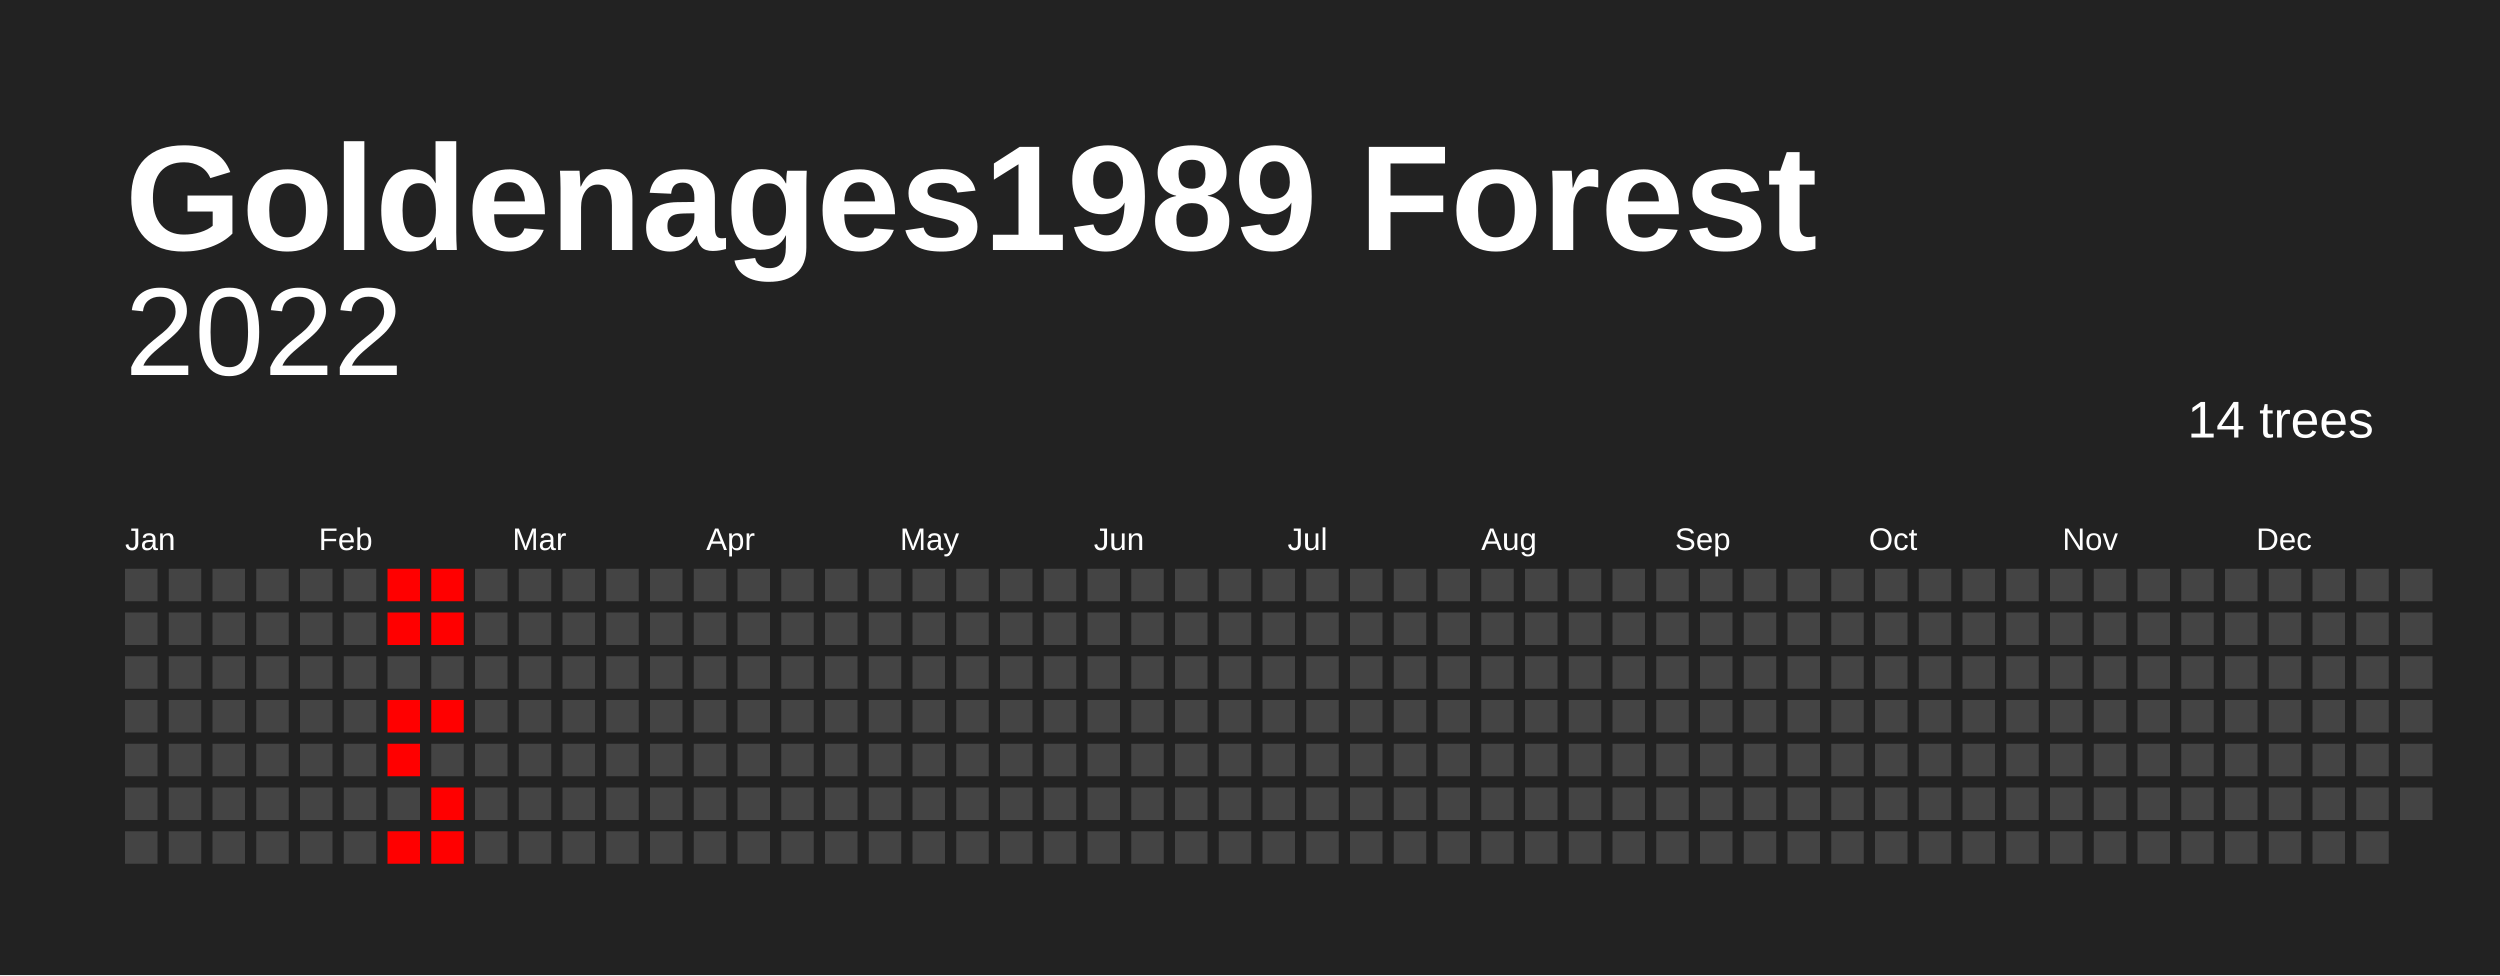
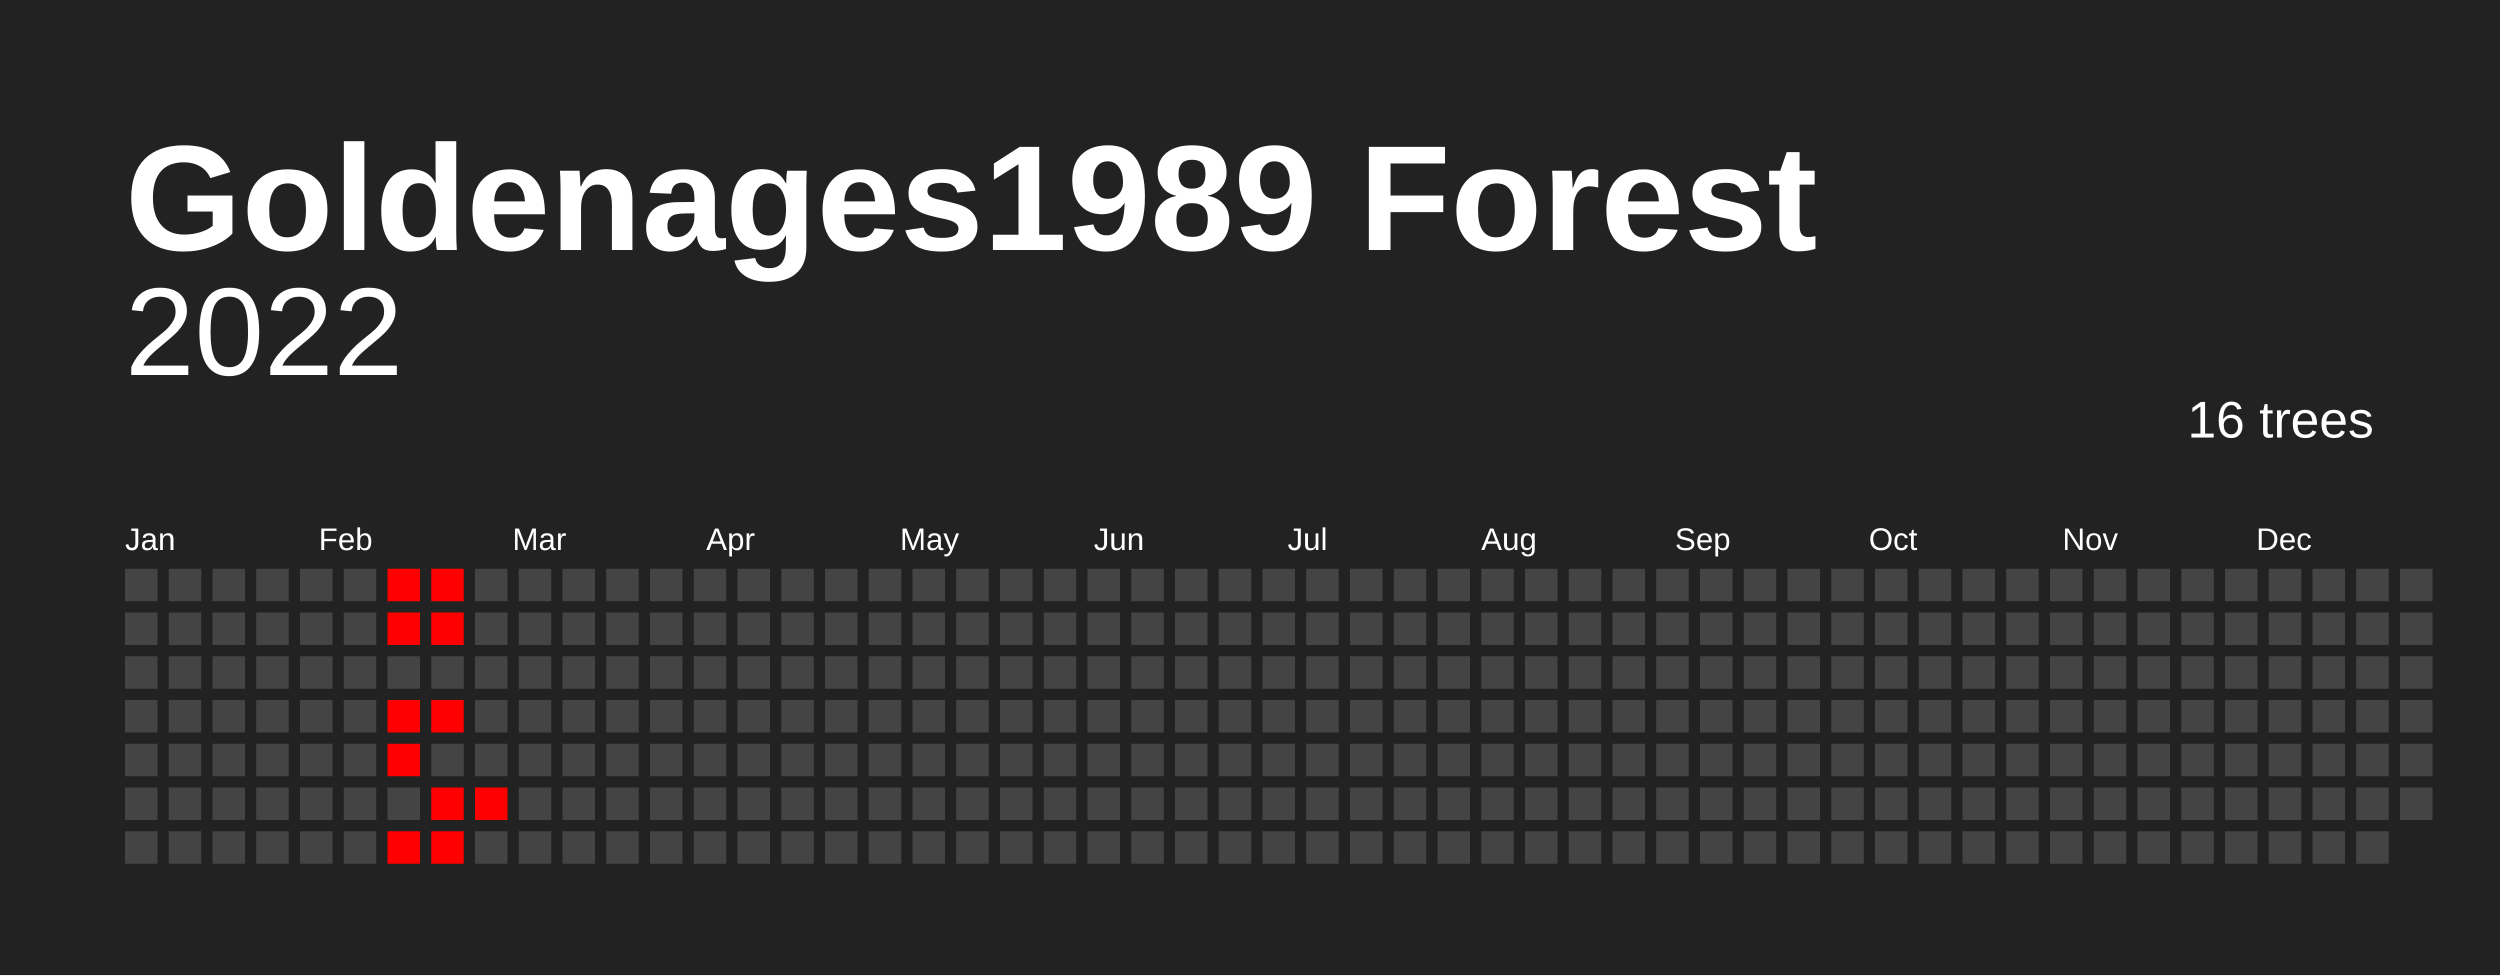
<svg xmlns="http://www.w3.org/2000/svg" baseProfile="full" height="78mm" version="1.1" viewBox="0,0,200,78" width="200mm">
  <defs />
  <rect fill="#222222" height="78" width="200" x="0" y="0" />
  <text fill="#FFFFFF" style="font-size:12px; font-family:Arial; font-weight:bold;" x="10" y="20">Goldenages1989 Forest</text>
  <text alignment-baseline="hanging" fill="#FFFFFF" style="font-size:10.0px; font-family:Arial;" x="10" y="30">2022</text>
-   <text alignment-baseline="hanging" fill="#FFFFFF" style="font-size:4.125px; font-family:Arial;" x="175" y="35">14 trees</text>
+   <text alignment-baseline="hanging" fill="#FFFFFF" style="font-size:4.125px; font-family:Arial;" x="175" y="35">16 trees</text>
  <text fill="#FFFFFF" style="font-size:2.5px; font-family:Arial" x="10.0" y="44">Jan</text>
  <text fill="#FFFFFF" style="font-size:2.5px; font-family:Arial" x="25.5" y="44">Feb</text>
  <text fill="#FFFFFF" style="font-size:2.5px; font-family:Arial" x="41.0" y="44">Mar</text>
  <text fill="#FFFFFF" style="font-size:2.5px; font-family:Arial" x="56.5" y="44">Apr</text>
  <text fill="#FFFFFF" style="font-size:2.5px; font-family:Arial" x="72.0" y="44">May</text>
  <text fill="#FFFFFF" style="font-size:2.5px; font-family:Arial" x="87.5" y="44">Jun</text>
  <text fill="#FFFFFF" style="font-size:2.5px; font-family:Arial" x="103.0" y="44">Jul</text>
  <text fill="#FFFFFF" style="font-size:2.5px; font-family:Arial" x="118.5" y="44">Aug</text>
  <text fill="#FFFFFF" style="font-size:2.5px; font-family:Arial" x="134.0" y="44">Sep</text>
  <text fill="#FFFFFF" style="font-size:2.5px; font-family:Arial" x="149.5" y="44">Oct</text>
  <text fill="#FFFFFF" style="font-size:2.5px; font-family:Arial" x="165.0" y="44">Nov</text>
  <text fill="#FFFFFF" style="font-size:2.5px; font-family:Arial" x="180.5" y="44">Dec</text>
  <rect fill="#444444" height="2.6" width="2.6" x="10.0" y="45.5" />
  <rect fill="#444444" height="2.6" width="2.6" x="10.0" y="49.0" />
  <rect fill="#444444" height="2.6" width="2.6" x="10.0" y="52.5" />
  <rect fill="#444444" height="2.6" width="2.6" x="10.0" y="56.0" />
  <rect fill="#444444" height="2.6" width="2.6" x="10.0" y="59.5" />
  <rect fill="#444444" height="2.6" width="2.6" x="10.0" y="63.0" />
  <rect fill="#444444" height="2.6" width="2.6" x="10.0" y="66.5" />
  <rect fill="#444444" height="2.6" width="2.6" x="13.5" y="45.5" />
  <rect fill="#444444" height="2.6" width="2.6" x="13.5" y="49.0" />
  <rect fill="#444444" height="2.6" width="2.6" x="13.5" y="52.5" />
  <rect fill="#444444" height="2.6" width="2.6" x="13.5" y="56.0" />
  <rect fill="#444444" height="2.6" width="2.6" x="13.5" y="59.5" />
  <rect fill="#444444" height="2.6" width="2.6" x="13.5" y="63.0" />
  <rect fill="#444444" height="2.6" width="2.6" x="13.5" y="66.5" />
  <rect fill="#444444" height="2.6" width="2.6" x="17.0" y="45.5" />
  <rect fill="#444444" height="2.6" width="2.6" x="17.0" y="49.0" />
  <rect fill="#444444" height="2.6" width="2.6" x="17.0" y="52.5" />
  <rect fill="#444444" height="2.6" width="2.6" x="17.0" y="56.0" />
  <rect fill="#444444" height="2.6" width="2.6" x="17.0" y="59.5" />
  <rect fill="#444444" height="2.6" width="2.6" x="17.0" y="63.0" />
  <rect fill="#444444" height="2.6" width="2.6" x="17.0" y="66.5" />
  <rect fill="#444444" height="2.6" width="2.6" x="20.5" y="45.5" />
  <rect fill="#444444" height="2.6" width="2.6" x="20.5" y="49.0" />
  <rect fill="#444444" height="2.6" width="2.6" x="20.5" y="52.5" />
  <rect fill="#444444" height="2.6" width="2.6" x="20.5" y="56.0" />
  <rect fill="#444444" height="2.6" width="2.6" x="20.5" y="59.5" />
  <rect fill="#444444" height="2.6" width="2.6" x="20.5" y="63.0" />
  <rect fill="#444444" height="2.6" width="2.6" x="20.5" y="66.5" />
  <rect fill="#444444" height="2.6" width="2.6" x="24.0" y="45.5" />
  <rect fill="#444444" height="2.6" width="2.6" x="24.0" y="49.0" />
  <rect fill="#444444" height="2.6" width="2.6" x="24.0" y="52.5" />
  <rect fill="#444444" height="2.6" width="2.6" x="24.0" y="56.0" />
  <rect fill="#444444" height="2.6" width="2.6" x="24.0" y="59.5" />
  <rect fill="#444444" height="2.6" width="2.6" x="24.0" y="63.0" />
  <rect fill="#444444" height="2.6" width="2.6" x="24.0" y="66.5" />
  <rect fill="#444444" height="2.6" width="2.6" x="27.5" y="45.5" />
  <rect fill="#444444" height="2.6" width="2.6" x="27.5" y="49.0" />
  <rect fill="#444444" height="2.6" width="2.6" x="27.5" y="52.5" />
  <rect fill="#444444" height="2.6" width="2.6" x="27.5" y="56.0" />
  <rect fill="#444444" height="2.6" width="2.6" x="27.5" y="59.5" />
  <rect fill="#444444" height="2.6" width="2.6" x="27.5" y="63.0" />
  <rect fill="#444444" height="2.6" width="2.6" x="27.5" y="66.5" />
  <rect fill="red" height="2.6" width="2.6" x="31.0" y="45.5" />
  <rect fill="red" height="2.6" width="2.6" x="31.0" y="49.0" />
  <rect fill="#444444" height="2.6" width="2.6" x="31.0" y="52.5" />
  <rect fill="red" height="2.6" width="2.6" x="31.0" y="56.0" />
  <rect fill="red" height="2.6" width="2.6" x="31.0" y="59.5" />
  <rect fill="#444444" height="2.6" width="2.6" x="31.0" y="63.0" />
  <rect fill="red" height="2.6" width="2.6" x="31.0" y="66.5" />
  <rect fill="red" height="2.6" width="2.6" x="34.5" y="45.5" />
  <rect fill="red" height="2.6" width="2.6" x="34.5" y="49.0" />
  <rect fill="#444444" height="2.6" width="2.6" x="34.5" y="52.5" />
  <rect fill="red" height="2.6" width="2.6" x="34.5" y="56.0" />
  <rect fill="#444444" height="2.6" width="2.6" x="34.5" y="59.5" />
  <rect fill="red" height="2.6" width="2.6" x="34.5" y="63.0" />
  <rect fill="red" height="2.6" width="2.6" x="34.5" y="66.5" />
  <rect fill="#444444" height="2.6" width="2.6" x="38.0" y="45.5" />
  <rect fill="#444444" height="2.6" width="2.6" x="38.0" y="49.0" />
  <rect fill="#444444" height="2.6" width="2.6" x="38.0" y="52.5" />
  <rect fill="#444444" height="2.6" width="2.6" x="38.0" y="56.0" />
  <rect fill="#444444" height="2.6" width="2.6" x="38.0" y="59.5" />
-   <rect fill="#444444" height="2.6" width="2.6" x="38.0" y="63.0" />
+   <rect fill="red" height="2.6" width="2.6" x="38.0" y="63.0" />
  <rect fill="#444444" height="2.6" width="2.6" x="38.0" y="66.5" />
  <rect fill="#444444" height="2.6" width="2.6" x="41.5" y="45.5" />
  <rect fill="#444444" height="2.6" width="2.6" x="41.5" y="49.0" />
  <rect fill="#444444" height="2.6" width="2.6" x="41.5" y="52.5" />
  <rect fill="#444444" height="2.6" width="2.6" x="41.5" y="56.0" />
  <rect fill="#444444" height="2.6" width="2.6" x="41.5" y="59.5" />
  <rect fill="#444444" height="2.6" width="2.6" x="41.5" y="63.0" />
  <rect fill="#444444" height="2.6" width="2.6" x="41.5" y="66.5" />
  <rect fill="#444444" height="2.6" width="2.6" x="45.0" y="45.5" />
  <rect fill="#444444" height="2.6" width="2.6" x="45.0" y="49.0" />
  <rect fill="#444444" height="2.6" width="2.6" x="45.0" y="52.5" />
  <rect fill="#444444" height="2.6" width="2.6" x="45.0" y="56.0" />
  <rect fill="#444444" height="2.6" width="2.6" x="45.0" y="59.5" />
  <rect fill="#444444" height="2.6" width="2.6" x="45.0" y="63.0" />
  <rect fill="#444444" height="2.6" width="2.6" x="45.0" y="66.5" />
  <rect fill="#444444" height="2.6" width="2.6" x="48.5" y="45.5" />
  <rect fill="#444444" height="2.6" width="2.6" x="48.5" y="49.0" />
  <rect fill="#444444" height="2.6" width="2.6" x="48.5" y="52.5" />
  <rect fill="#444444" height="2.6" width="2.6" x="48.5" y="56.0" />
  <rect fill="#444444" height="2.6" width="2.6" x="48.5" y="59.5" />
  <rect fill="#444444" height="2.6" width="2.6" x="48.5" y="63.0" />
  <rect fill="#444444" height="2.6" width="2.6" x="48.5" y="66.5" />
  <rect fill="#444444" height="2.6" width="2.6" x="52.0" y="45.5" />
  <rect fill="#444444" height="2.6" width="2.6" x="52.0" y="49.0" />
  <rect fill="#444444" height="2.6" width="2.6" x="52.0" y="52.5" />
  <rect fill="#444444" height="2.6" width="2.6" x="52.0" y="56.0" />
  <rect fill="#444444" height="2.6" width="2.6" x="52.0" y="59.5" />
  <rect fill="#444444" height="2.6" width="2.6" x="52.0" y="63.0" />
  <rect fill="#444444" height="2.6" width="2.6" x="52.0" y="66.5" />
  <rect fill="#444444" height="2.6" width="2.6" x="55.5" y="45.5" />
  <rect fill="#444444" height="2.6" width="2.6" x="55.5" y="49.0" />
  <rect fill="#444444" height="2.6" width="2.6" x="55.5" y="52.5" />
  <rect fill="#444444" height="2.6" width="2.6" x="55.5" y="56.0" />
  <rect fill="#444444" height="2.6" width="2.6" x="55.5" y="59.5" />
  <rect fill="#444444" height="2.6" width="2.6" x="55.5" y="63.0" />
  <rect fill="#444444" height="2.6" width="2.6" x="55.5" y="66.5" />
  <rect fill="#444444" height="2.6" width="2.6" x="59.0" y="45.5" />
  <rect fill="#444444" height="2.6" width="2.6" x="59.0" y="49.0" />
  <rect fill="#444444" height="2.6" width="2.6" x="59.0" y="52.5" />
  <rect fill="#444444" height="2.6" width="2.6" x="59.0" y="56.0" />
  <rect fill="#444444" height="2.6" width="2.6" x="59.0" y="59.5" />
  <rect fill="#444444" height="2.6" width="2.6" x="59.0" y="63.0" />
  <rect fill="#444444" height="2.6" width="2.6" x="59.0" y="66.5" />
  <rect fill="#444444" height="2.6" width="2.6" x="62.5" y="45.5" />
  <rect fill="#444444" height="2.6" width="2.6" x="62.5" y="49.0" />
  <rect fill="#444444" height="2.6" width="2.6" x="62.5" y="52.5" />
  <rect fill="#444444" height="2.6" width="2.6" x="62.5" y="56.0" />
  <rect fill="#444444" height="2.6" width="2.6" x="62.5" y="59.5" />
  <rect fill="#444444" height="2.6" width="2.6" x="62.5" y="63.0" />
  <rect fill="#444444" height="2.6" width="2.6" x="62.5" y="66.5" />
  <rect fill="#444444" height="2.6" width="2.6" x="66.0" y="45.5" />
  <rect fill="#444444" height="2.6" width="2.6" x="66.0" y="49.0" />
  <rect fill="#444444" height="2.6" width="2.6" x="66.0" y="52.5" />
  <rect fill="#444444" height="2.6" width="2.6" x="66.0" y="56.0" />
  <rect fill="#444444" height="2.6" width="2.6" x="66.0" y="59.5" />
  <rect fill="#444444" height="2.6" width="2.6" x="66.0" y="63.0" />
  <rect fill="#444444" height="2.6" width="2.6" x="66.0" y="66.5" />
  <rect fill="#444444" height="2.6" width="2.6" x="69.5" y="45.5" />
  <rect fill="#444444" height="2.6" width="2.6" x="69.5" y="49.0" />
  <rect fill="#444444" height="2.6" width="2.6" x="69.5" y="52.5" />
  <rect fill="#444444" height="2.6" width="2.6" x="69.5" y="56.0" />
  <rect fill="#444444" height="2.6" width="2.6" x="69.5" y="59.5" />
  <rect fill="#444444" height="2.6" width="2.6" x="69.5" y="63.0" />
  <rect fill="#444444" height="2.6" width="2.6" x="69.5" y="66.5" />
  <rect fill="#444444" height="2.6" width="2.6" x="73.0" y="45.5" />
  <rect fill="#444444" height="2.6" width="2.6" x="73.0" y="49.0" />
  <rect fill="#444444" height="2.6" width="2.6" x="73.0" y="52.5" />
  <rect fill="#444444" height="2.6" width="2.6" x="73.0" y="56.0" />
  <rect fill="#444444" height="2.6" width="2.6" x="73.0" y="59.5" />
  <rect fill="#444444" height="2.6" width="2.6" x="73.0" y="63.0" />
  <rect fill="#444444" height="2.6" width="2.6" x="73.0" y="66.5" />
  <rect fill="#444444" height="2.6" width="2.6" x="76.5" y="45.5" />
  <rect fill="#444444" height="2.6" width="2.6" x="76.5" y="49.0" />
  <rect fill="#444444" height="2.6" width="2.6" x="76.5" y="52.5" />
  <rect fill="#444444" height="2.6" width="2.6" x="76.5" y="56.0" />
  <rect fill="#444444" height="2.6" width="2.6" x="76.5" y="59.5" />
  <rect fill="#444444" height="2.6" width="2.6" x="76.5" y="63.0" />
  <rect fill="#444444" height="2.6" width="2.6" x="76.5" y="66.5" />
  <rect fill="#444444" height="2.6" width="2.6" x="80.0" y="45.5" />
  <rect fill="#444444" height="2.6" width="2.6" x="80.0" y="49.0" />
  <rect fill="#444444" height="2.6" width="2.6" x="80.0" y="52.5" />
  <rect fill="#444444" height="2.6" width="2.6" x="80.0" y="56.0" />
  <rect fill="#444444" height="2.6" width="2.6" x="80.0" y="59.5" />
  <rect fill="#444444" height="2.6" width="2.6" x="80.0" y="63.0" />
  <rect fill="#444444" height="2.6" width="2.6" x="80.0" y="66.5" />
  <rect fill="#444444" height="2.6" width="2.6" x="83.5" y="45.5" />
  <rect fill="#444444" height="2.6" width="2.6" x="83.5" y="49.0" />
  <rect fill="#444444" height="2.6" width="2.6" x="83.5" y="52.5" />
  <rect fill="#444444" height="2.6" width="2.6" x="83.5" y="56.0" />
  <rect fill="#444444" height="2.6" width="2.6" x="83.5" y="59.5" />
  <rect fill="#444444" height="2.6" width="2.6" x="83.5" y="63.0" />
  <rect fill="#444444" height="2.6" width="2.6" x="83.5" y="66.5" />
  <rect fill="#444444" height="2.6" width="2.6" x="87.0" y="45.5" />
  <rect fill="#444444" height="2.6" width="2.6" x="87.0" y="49.0" />
  <rect fill="#444444" height="2.6" width="2.6" x="87.0" y="52.5" />
  <rect fill="#444444" height="2.6" width="2.6" x="87.0" y="56.0" />
  <rect fill="#444444" height="2.6" width="2.6" x="87.0" y="59.5" />
  <rect fill="#444444" height="2.6" width="2.6" x="87.0" y="63.0" />
  <rect fill="#444444" height="2.6" width="2.6" x="87.0" y="66.5" />
  <rect fill="#444444" height="2.6" width="2.6" x="90.5" y="45.5" />
  <rect fill="#444444" height="2.6" width="2.6" x="90.5" y="49.0" />
  <rect fill="#444444" height="2.6" width="2.6" x="90.5" y="52.5" />
  <rect fill="#444444" height="2.6" width="2.6" x="90.5" y="56.0" />
  <rect fill="#444444" height="2.6" width="2.6" x="90.5" y="59.5" />
  <rect fill="#444444" height="2.6" width="2.6" x="90.5" y="63.0" />
  <rect fill="#444444" height="2.6" width="2.6" x="90.5" y="66.5" />
  <rect fill="#444444" height="2.6" width="2.6" x="94.0" y="45.5" />
  <rect fill="#444444" height="2.6" width="2.6" x="94.0" y="49.0" />
  <rect fill="#444444" height="2.6" width="2.6" x="94.0" y="52.5" />
  <rect fill="#444444" height="2.6" width="2.6" x="94.0" y="56.0" />
  <rect fill="#444444" height="2.6" width="2.6" x="94.0" y="59.5" />
  <rect fill="#444444" height="2.6" width="2.6" x="94.0" y="63.0" />
  <rect fill="#444444" height="2.6" width="2.6" x="94.0" y="66.5" />
  <rect fill="#444444" height="2.6" width="2.6" x="97.5" y="45.5" />
  <rect fill="#444444" height="2.6" width="2.6" x="97.5" y="49.0" />
  <rect fill="#444444" height="2.6" width="2.6" x="97.5" y="52.5" />
  <rect fill="#444444" height="2.6" width="2.6" x="97.5" y="56.0" />
  <rect fill="#444444" height="2.6" width="2.6" x="97.5" y="59.5" />
  <rect fill="#444444" height="2.6" width="2.6" x="97.5" y="63.0" />
  <rect fill="#444444" height="2.6" width="2.6" x="97.5" y="66.5" />
  <rect fill="#444444" height="2.6" width="2.6" x="101.0" y="45.5" />
  <rect fill="#444444" height="2.6" width="2.6" x="101.0" y="49.0" />
  <rect fill="#444444" height="2.6" width="2.6" x="101.0" y="52.5" />
  <rect fill="#444444" height="2.6" width="2.6" x="101.0" y="56.0" />
  <rect fill="#444444" height="2.6" width="2.6" x="101.0" y="59.5" />
  <rect fill="#444444" height="2.6" width="2.6" x="101.0" y="63.0" />
  <rect fill="#444444" height="2.6" width="2.6" x="101.0" y="66.5" />
  <rect fill="#444444" height="2.6" width="2.6" x="104.5" y="45.5" />
  <rect fill="#444444" height="2.6" width="2.6" x="104.5" y="49.0" />
  <rect fill="#444444" height="2.6" width="2.6" x="104.5" y="52.5" />
  <rect fill="#444444" height="2.6" width="2.6" x="104.5" y="56.0" />
  <rect fill="#444444" height="2.6" width="2.6" x="104.5" y="59.5" />
  <rect fill="#444444" height="2.6" width="2.6" x="104.5" y="63.0" />
  <rect fill="#444444" height="2.6" width="2.6" x="104.5" y="66.5" />
  <rect fill="#444444" height="2.6" width="2.6" x="108.0" y="45.5" />
  <rect fill="#444444" height="2.6" width="2.6" x="108.0" y="49.0" />
  <rect fill="#444444" height="2.6" width="2.6" x="108.0" y="52.5" />
  <rect fill="#444444" height="2.6" width="2.6" x="108.0" y="56.0" />
  <rect fill="#444444" height="2.6" width="2.6" x="108.0" y="59.5" />
  <rect fill="#444444" height="2.6" width="2.6" x="108.0" y="63.0" />
  <rect fill="#444444" height="2.6" width="2.6" x="108.0" y="66.5" />
  <rect fill="#444444" height="2.6" width="2.6" x="111.5" y="45.5" />
  <rect fill="#444444" height="2.6" width="2.6" x="111.5" y="49.0" />
  <rect fill="#444444" height="2.6" width="2.6" x="111.5" y="52.5" />
  <rect fill="#444444" height="2.6" width="2.6" x="111.5" y="56.0" />
  <rect fill="#444444" height="2.6" width="2.6" x="111.5" y="59.5" />
  <rect fill="#444444" height="2.6" width="2.6" x="111.5" y="63.0" />
  <rect fill="#444444" height="2.6" width="2.6" x="111.5" y="66.5" />
  <rect fill="#444444" height="2.6" width="2.6" x="115.0" y="45.5" />
  <rect fill="#444444" height="2.6" width="2.6" x="115.0" y="49.0" />
  <rect fill="#444444" height="2.6" width="2.6" x="115.0" y="52.5" />
  <rect fill="#444444" height="2.6" width="2.6" x="115.0" y="56.0" />
  <rect fill="#444444" height="2.6" width="2.6" x="115.0" y="59.5" />
  <rect fill="#444444" height="2.6" width="2.6" x="115.0" y="63.0" />
  <rect fill="#444444" height="2.6" width="2.6" x="115.0" y="66.5" />
  <rect fill="#444444" height="2.6" width="2.6" x="118.5" y="45.5" />
  <rect fill="#444444" height="2.6" width="2.6" x="118.5" y="49.0" />
  <rect fill="#444444" height="2.6" width="2.6" x="118.5" y="52.5" />
  <rect fill="#444444" height="2.6" width="2.6" x="118.5" y="56.0" />
  <rect fill="#444444" height="2.6" width="2.6" x="118.5" y="59.5" />
  <rect fill="#444444" height="2.6" width="2.6" x="118.5" y="63.0" />
  <rect fill="#444444" height="2.6" width="2.6" x="118.5" y="66.5" />
  <rect fill="#444444" height="2.6" width="2.6" x="122.0" y="45.5" />
  <rect fill="#444444" height="2.6" width="2.6" x="122.0" y="49.0" />
  <rect fill="#444444" height="2.6" width="2.6" x="122.0" y="52.5" />
  <rect fill="#444444" height="2.6" width="2.6" x="122.0" y="56.0" />
  <rect fill="#444444" height="2.6" width="2.6" x="122.0" y="59.5" />
  <rect fill="#444444" height="2.6" width="2.6" x="122.0" y="63.0" />
  <rect fill="#444444" height="2.6" width="2.6" x="122.0" y="66.5" />
  <rect fill="#444444" height="2.6" width="2.6" x="125.5" y="45.5" />
  <rect fill="#444444" height="2.6" width="2.6" x="125.5" y="49.0" />
  <rect fill="#444444" height="2.6" width="2.6" x="125.5" y="52.5" />
  <rect fill="#444444" height="2.6" width="2.6" x="125.5" y="56.0" />
  <rect fill="#444444" height="2.6" width="2.6" x="125.5" y="59.5" />
  <rect fill="#444444" height="2.6" width="2.6" x="125.5" y="63.0" />
  <rect fill="#444444" height="2.6" width="2.6" x="125.5" y="66.5" />
  <rect fill="#444444" height="2.6" width="2.6" x="129.0" y="45.5" />
  <rect fill="#444444" height="2.6" width="2.6" x="129.0" y="49.0" />
  <rect fill="#444444" height="2.6" width="2.6" x="129.0" y="52.5" />
  <rect fill="#444444" height="2.6" width="2.6" x="129.0" y="56.0" />
  <rect fill="#444444" height="2.6" width="2.6" x="129.0" y="59.5" />
  <rect fill="#444444" height="2.6" width="2.6" x="129.0" y="63.0" />
  <rect fill="#444444" height="2.6" width="2.6" x="129.0" y="66.5" />
  <rect fill="#444444" height="2.6" width="2.6" x="132.5" y="45.5" />
  <rect fill="#444444" height="2.6" width="2.6" x="132.5" y="49.0" />
  <rect fill="#444444" height="2.6" width="2.6" x="132.5" y="52.5" />
  <rect fill="#444444" height="2.6" width="2.6" x="132.5" y="56.0" />
  <rect fill="#444444" height="2.6" width="2.6" x="132.5" y="59.5" />
  <rect fill="#444444" height="2.6" width="2.6" x="132.5" y="63.0" />
  <rect fill="#444444" height="2.6" width="2.6" x="132.5" y="66.5" />
  <rect fill="#444444" height="2.6" width="2.6" x="136.0" y="45.5" />
  <rect fill="#444444" height="2.6" width="2.6" x="136.0" y="49.0" />
  <rect fill="#444444" height="2.6" width="2.6" x="136.0" y="52.5" />
  <rect fill="#444444" height="2.6" width="2.6" x="136.0" y="56.0" />
  <rect fill="#444444" height="2.6" width="2.6" x="136.0" y="59.5" />
  <rect fill="#444444" height="2.6" width="2.6" x="136.0" y="63.0" />
  <rect fill="#444444" height="2.6" width="2.6" x="136.0" y="66.5" />
  <rect fill="#444444" height="2.6" width="2.6" x="139.5" y="45.5" />
  <rect fill="#444444" height="2.6" width="2.6" x="139.5" y="49.0" />
  <rect fill="#444444" height="2.6" width="2.6" x="139.5" y="52.5" />
  <rect fill="#444444" height="2.6" width="2.6" x="139.5" y="56.0" />
  <rect fill="#444444" height="2.6" width="2.6" x="139.5" y="59.5" />
  <rect fill="#444444" height="2.6" width="2.6" x="139.5" y="63.0" />
  <rect fill="#444444" height="2.6" width="2.6" x="139.5" y="66.5" />
  <rect fill="#444444" height="2.6" width="2.6" x="143.0" y="45.5" />
  <rect fill="#444444" height="2.6" width="2.6" x="143.0" y="49.0" />
  <rect fill="#444444" height="2.6" width="2.6" x="143.0" y="52.5" />
  <rect fill="#444444" height="2.6" width="2.6" x="143.0" y="56.0" />
  <rect fill="#444444" height="2.6" width="2.6" x="143.0" y="59.5" />
  <rect fill="#444444" height="2.6" width="2.6" x="143.0" y="63.0" />
  <rect fill="#444444" height="2.6" width="2.6" x="143.0" y="66.5" />
  <rect fill="#444444" height="2.6" width="2.6" x="146.5" y="45.5" />
  <rect fill="#444444" height="2.6" width="2.6" x="146.5" y="49.0" />
  <rect fill="#444444" height="2.6" width="2.6" x="146.5" y="52.5" />
  <rect fill="#444444" height="2.6" width="2.6" x="146.5" y="56.0" />
  <rect fill="#444444" height="2.6" width="2.6" x="146.5" y="59.5" />
  <rect fill="#444444" height="2.6" width="2.6" x="146.5" y="63.0" />
  <rect fill="#444444" height="2.6" width="2.6" x="146.5" y="66.5" />
  <rect fill="#444444" height="2.6" width="2.6" x="150.0" y="45.5" />
  <rect fill="#444444" height="2.6" width="2.6" x="150.0" y="49.0" />
  <rect fill="#444444" height="2.6" width="2.6" x="150.0" y="52.5" />
  <rect fill="#444444" height="2.6" width="2.6" x="150.0" y="56.0" />
  <rect fill="#444444" height="2.6" width="2.6" x="150.0" y="59.5" />
  <rect fill="#444444" height="2.6" width="2.6" x="150.0" y="63.0" />
  <rect fill="#444444" height="2.6" width="2.6" x="150.0" y="66.5" />
  <rect fill="#444444" height="2.6" width="2.6" x="153.5" y="45.5" />
  <rect fill="#444444" height="2.6" width="2.6" x="153.5" y="49.0" />
  <rect fill="#444444" height="2.6" width="2.6" x="153.5" y="52.5" />
  <rect fill="#444444" height="2.6" width="2.6" x="153.5" y="56.0" />
  <rect fill="#444444" height="2.6" width="2.6" x="153.5" y="59.5" />
  <rect fill="#444444" height="2.6" width="2.6" x="153.5" y="63.0" />
  <rect fill="#444444" height="2.6" width="2.6" x="153.5" y="66.5" />
  <rect fill="#444444" height="2.6" width="2.6" x="157.0" y="45.5" />
  <rect fill="#444444" height="2.6" width="2.6" x="157.0" y="49.0" />
  <rect fill="#444444" height="2.6" width="2.6" x="157.0" y="52.5" />
  <rect fill="#444444" height="2.6" width="2.6" x="157.0" y="56.0" />
  <rect fill="#444444" height="2.6" width="2.6" x="157.0" y="59.5" />
  <rect fill="#444444" height="2.6" width="2.6" x="157.0" y="63.0" />
  <rect fill="#444444" height="2.6" width="2.6" x="157.0" y="66.5" />
  <rect fill="#444444" height="2.6" width="2.6" x="160.5" y="45.5" />
  <rect fill="#444444" height="2.6" width="2.6" x="160.5" y="49.0" />
  <rect fill="#444444" height="2.6" width="2.6" x="160.5" y="52.5" />
  <rect fill="#444444" height="2.6" width="2.6" x="160.5" y="56.0" />
  <rect fill="#444444" height="2.6" width="2.6" x="160.5" y="59.5" />
  <rect fill="#444444" height="2.6" width="2.6" x="160.5" y="63.0" />
  <rect fill="#444444" height="2.6" width="2.6" x="160.5" y="66.5" />
  <rect fill="#444444" height="2.6" width="2.6" x="164.0" y="45.5" />
  <rect fill="#444444" height="2.6" width="2.6" x="164.0" y="49.0" />
  <rect fill="#444444" height="2.6" width="2.6" x="164.0" y="52.5" />
  <rect fill="#444444" height="2.6" width="2.6" x="164.0" y="56.0" />
  <rect fill="#444444" height="2.6" width="2.6" x="164.0" y="59.5" />
  <rect fill="#444444" height="2.6" width="2.6" x="164.0" y="63.0" />
  <rect fill="#444444" height="2.6" width="2.6" x="164.0" y="66.5" />
  <rect fill="#444444" height="2.6" width="2.6" x="167.5" y="45.5" />
  <rect fill="#444444" height="2.6" width="2.6" x="167.5" y="49.0" />
  <rect fill="#444444" height="2.6" width="2.6" x="167.5" y="52.5" />
  <rect fill="#444444" height="2.6" width="2.6" x="167.5" y="56.0" />
  <rect fill="#444444" height="2.6" width="2.6" x="167.5" y="59.5" />
  <rect fill="#444444" height="2.6" width="2.6" x="167.5" y="63.0" />
  <rect fill="#444444" height="2.6" width="2.6" x="167.5" y="66.5" />
  <rect fill="#444444" height="2.6" width="2.6" x="171.0" y="45.5" />
  <rect fill="#444444" height="2.6" width="2.6" x="171.0" y="49.0" />
  <rect fill="#444444" height="2.6" width="2.6" x="171.0" y="52.5" />
  <rect fill="#444444" height="2.6" width="2.6" x="171.0" y="56.0" />
  <rect fill="#444444" height="2.6" width="2.6" x="171.0" y="59.5" />
  <rect fill="#444444" height="2.6" width="2.6" x="171.0" y="63.0" />
  <rect fill="#444444" height="2.6" width="2.6" x="171.0" y="66.5" />
  <rect fill="#444444" height="2.6" width="2.6" x="174.5" y="45.5" />
  <rect fill="#444444" height="2.6" width="2.6" x="174.5" y="49.0" />
  <rect fill="#444444" height="2.6" width="2.6" x="174.5" y="52.5" />
  <rect fill="#444444" height="2.6" width="2.6" x="174.5" y="56.0" />
  <rect fill="#444444" height="2.6" width="2.6" x="174.5" y="59.5" />
  <rect fill="#444444" height="2.6" width="2.6" x="174.5" y="63.0" />
  <rect fill="#444444" height="2.6" width="2.6" x="174.5" y="66.5" />
  <rect fill="#444444" height="2.6" width="2.6" x="178.0" y="45.5" />
  <rect fill="#444444" height="2.6" width="2.6" x="178.0" y="49.0" />
  <rect fill="#444444" height="2.6" width="2.6" x="178.0" y="52.5" />
  <rect fill="#444444" height="2.6" width="2.6" x="178.0" y="56.0" />
  <rect fill="#444444" height="2.6" width="2.6" x="178.0" y="59.5" />
  <rect fill="#444444" height="2.6" width="2.6" x="178.0" y="63.0" />
  <rect fill="#444444" height="2.6" width="2.6" x="178.0" y="66.5" />
  <rect fill="#444444" height="2.6" width="2.6" x="181.5" y="45.5" />
  <rect fill="#444444" height="2.6" width="2.6" x="181.5" y="49.0" />
  <rect fill="#444444" height="2.6" width="2.6" x="181.5" y="52.5" />
  <rect fill="#444444" height="2.6" width="2.6" x="181.5" y="56.0" />
  <rect fill="#444444" height="2.6" width="2.6" x="181.5" y="59.5" />
  <rect fill="#444444" height="2.6" width="2.6" x="181.5" y="63.0" />
  <rect fill="#444444" height="2.6" width="2.6" x="181.5" y="66.5" />
  <rect fill="#444444" height="2.6" width="2.6" x="185.0" y="45.5" />
  <rect fill="#444444" height="2.6" width="2.6" x="185.0" y="49.0" />
  <rect fill="#444444" height="2.6" width="2.6" x="185.0" y="52.5" />
  <rect fill="#444444" height="2.6" width="2.6" x="185.0" y="56.0" />
  <rect fill="#444444" height="2.6" width="2.6" x="185.0" y="59.5" />
  <rect fill="#444444" height="2.6" width="2.6" x="185.0" y="63.0" />
  <rect fill="#444444" height="2.6" width="2.6" x="185.0" y="66.5" />
  <rect fill="#444444" height="2.6" width="2.6" x="188.5" y="45.5" />
  <rect fill="#444444" height="2.6" width="2.6" x="188.5" y="49.0" />
  <rect fill="#444444" height="2.6" width="2.6" x="188.5" y="52.5" />
  <rect fill="#444444" height="2.6" width="2.6" x="188.5" y="56.0" />
  <rect fill="#444444" height="2.6" width="2.6" x="188.5" y="59.5" />
  <rect fill="#444444" height="2.6" width="2.6" x="188.5" y="63.0" />
  <rect fill="#444444" height="2.6" width="2.6" x="188.5" y="66.5" />
  <rect fill="#444444" height="2.6" width="2.6" x="192.0" y="45.5" />
  <rect fill="#444444" height="2.6" width="2.6" x="192.0" y="49.0" />
  <rect fill="#444444" height="2.6" width="2.6" x="192.0" y="52.5" />
  <rect fill="#444444" height="2.6" width="2.6" x="192.0" y="56.0" />
  <rect fill="#444444" height="2.6" width="2.6" x="192.0" y="59.5" />
  <rect fill="#444444" height="2.6" width="2.6" x="192.0" y="63.0" />
</svg>
